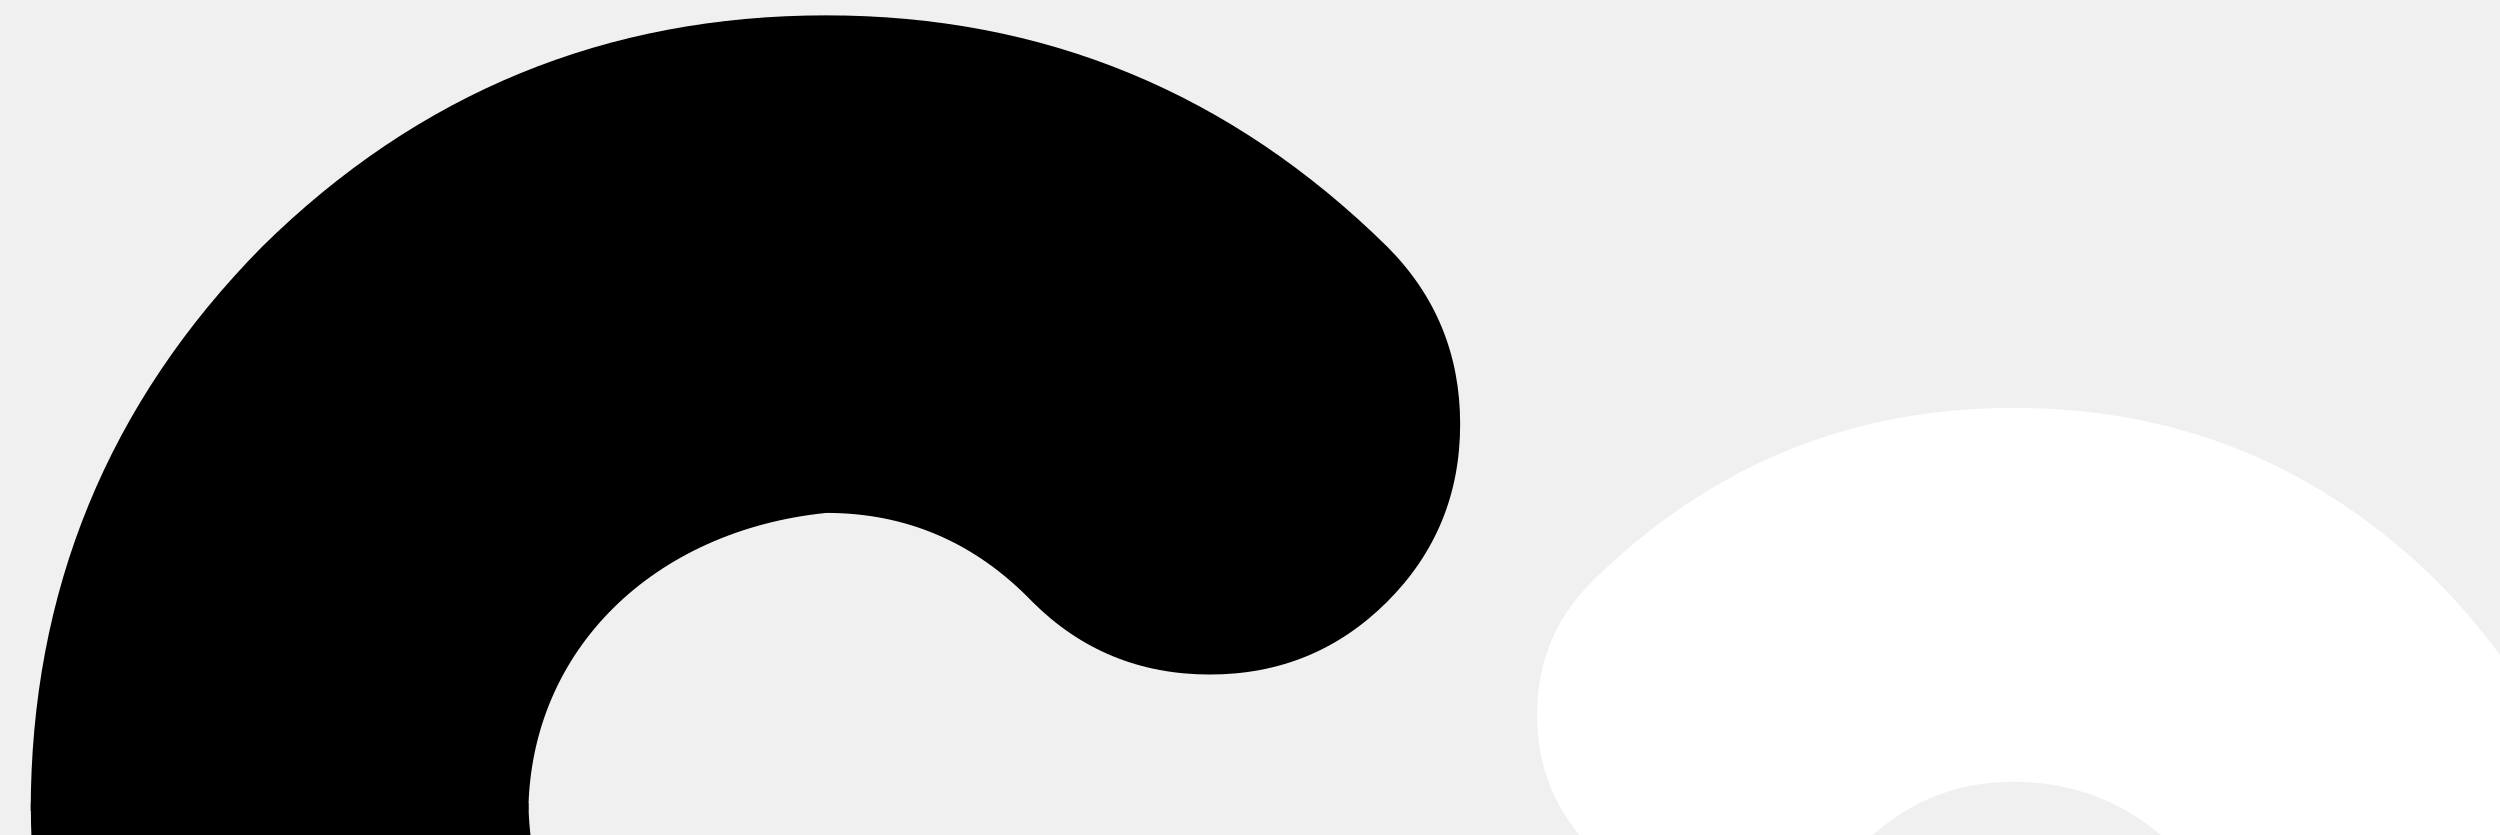
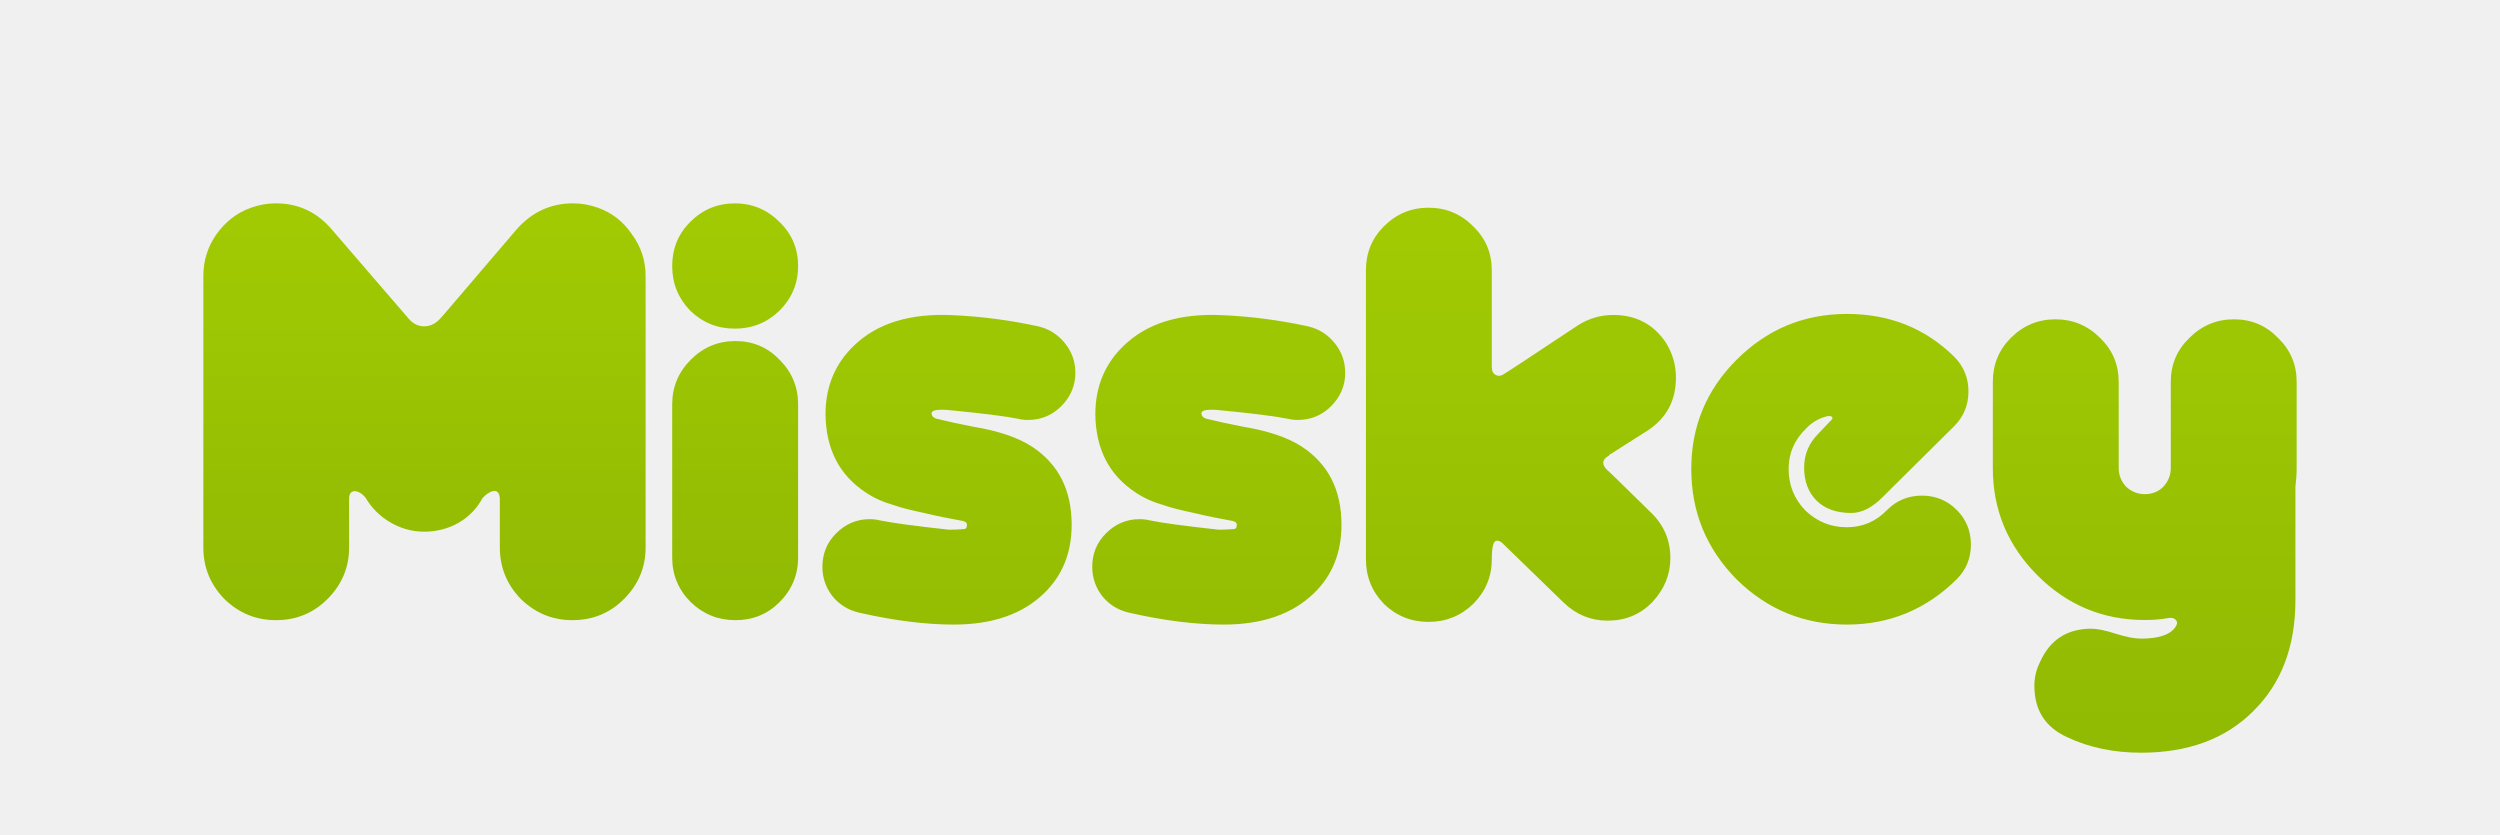
<svg xmlns="http://www.w3.org/2000/svg" id="svg10" version="1.1" viewBox="0 0 162.642 54.261" height="205.08" width="614.71">
  <style>
		#g8 { 
    	animation-name: floating;
    	animation-duration: 3s;
    	animation-iteration-count: infinite;
   	 	animation-timing-function: ease-in-out;
		}
 
		@keyframes floating {
    	0% { transform: translate(0,  0px); }
    	50% { transform: translate(0, -5px); }
    	100% { transform: translate(0, 0px); }
		}
	</style>
  <linearGradient id="myGradient" gradientTransform="rotate(90)">
    <stop offset="5%" stop-color="#A1CA03" />
    <stop offset="95%" stop-color="#91BA03" />
  </linearGradient>
  <defs id="defs14" />
-   <g transform="matrix(.26953 0 0 .26953 -55.341 -52.023)">
-     <g fill="#fff" fill-rule="nonzero">
-       <path d="m1325.8 196.72c-16.13 0-29.96 5.766-41.48 17.289-11.14 11.142-16.829 24.778-16.72 40.91l1.792 264.8c0.109 16.141 5.58 29.977 16.72 41.5 11.52 11.142 25.35 16.713 41.48 16.713 16.15 0 29.97-5.571 41.5-16.713 11.52-11.523 17.29-25.353 17.29-41.486 0-11.523 1.53-17.281 4.59-17.281 1.55 0 3.09 0.57 4.62 1.713l57.62 55.895c11.52 11.142 25.16 16.713 40.91 16.713 16.51 0 30.34-5.765 41.49-17.288 11.14-11.914 16.71-25.55 16.71-40.911 0-16.522-5.95-30.546-17.86-42.069-26.13-25.741-39.76-38.989-40.91-39.751-5-5-4.81-9.225 0.57-12.682l1.16-0.576v-0.568l36.3-23.054c17.28-11.523 25.93-27.849 25.93-48.971 0-11.523-3.08-22.282-9.22-32.281-11.52-17.284-27.85-25.932-48.98-25.932-11.52 0-22.28 3.077-32.26 9.22-44.56 29.588-67.62 44.767-69.16 45.538-2.68 1.914-5.18 2.289-7.48 1.137-2.7-1.152-3.97-3.648-4.05-7.485l-1.792-86.179c-0.335-16.129-5.76-29.768-17.28-40.91-11.52-11.523-25.35-17.289-41.49-17.289zm390.58 95.015c-39.95 0-74.13 14.211-102.56 42.638-28.05 28.046-42.07 61.851-42.07 101.42 0 39.95 14.02 74.137 42.07 102.56 28.43 28.045 62.61 42.069 102.56 42.069 39.57 0 73.57-14.024 102-42.069 8.83-8.838 13.25-19.586 13.25-32.252 0-12.684-4.42-23.443-13.25-32.28-8.84-8.828-19.6-13.243-32.26-13.243-12.69 0-23.45 4.415-32.28 13.243-10.37 10.761-22.86 16.136-37.46 16.136-14.97 0-27.84-5.183-38.6-15.553-10.38-10.761-15.57-23.635-15.57-38.615 0-14.589 5.39-27.075 16.15-37.455 5.38-5.762 11.91-9.6 19.58-11.523 1.94-0.381 3.47-0.194 4.62 0.568 0.77 1.162 0.38 2.317-1.16 3.469l-11.52 12.099c-8.84 8.838-13.26 19.406-13.26 31.691 0 12.675 3.84 22.853 11.52 30.538 7.68 7.686 18.44 11.523 32.28 11.523 9.6 0 19.2-4.795 28.8-14.394l66.85-66.267c8.84-8.847 13.26-19.608 13.26-32.274 0-12.684-4.42-23.438-13.26-32.266-26.89-26.512-60.12-39.766-99.69-39.766zm193.8 4.998c-16.13 0-29.96 5.765-41.48 17.288-11.14 11.133-16.71 24.769-16.71 40.91v80.094c0 38.797 13.82 72.022 41.47 99.677 27.67 27.655 60.91 41.486 99.7 41.486 7.69 0 14.8-0.577 21.33-1.72 3.84-0.772 6.52-2e-3 8.05 2.303 1.16 1.533 0.77 3.646-1.14 6.341-5 6.914-15.57 10.371-31.7 10.371-6.14 0-14.01-1.537-23.62-4.613-9.6-3.076-17.09-4.614-22.47-4.614-22.67 0-38.61 10.379-47.83 31.129-3.45 6.914-5.19 14.21-5.19 21.895 0 22.665 10.19 38.609 30.55 47.827 20.36 9.599 43.21 14.395 68.56 14.395 43.8 0 78.56-12.866 104.29-38.607 52.131-63.868 39.2-128.28 39.2-208.59 0.01-31.902 0.636-64.674 1.14-97.374 0.248-16.13-5.75-29.768-17.28-40.91-11.14-11.523-24.77-17.288-40.91-17.288s-29.97 5.765-41.5 17.288c-11.52 11.133-17.28 24.769-17.28 40.91v80.094c0 6.523-2.31 12.281-6.92 17.28-4.6 4.61-10.36 6.917-17.28 6.917-6.53 0-12.29-2.307-17.28-6.917-4.61-4.999-6.92-10.757-6.92-17.28v-80.094c0-16.132-5.76-29.768-17.28-40.91-11.53-11.523-25.37-17.288-41.5-17.288zm-992.5-100.01c-16.142 0-29.978 5.766-41.501 17.289-11.523 11.532-17.429 25.367-17.281 41.508l2.399 261.14c0.148 16.14 5.758 29.977 17.281 41.5 11.532 11.143 25.369 16.713 41.501 16.713 16.151 0 29.797-5.57 40.939-16.713 11.523-11.523 17.429-25.36 17.281-41.5l-2.399-261.14c-0.148-16.15-5.758-29.985-17.281-41.508-11.151-11.523-24.798-17.289-40.939-17.289z" />
-       <path d="m849.83 520.46m-158.51 59.031c39.859 0 73.962-14.179 102.33-42.541 27.986-27.982 41.974-61.71 41.974-101.19 0-39.859-13.988-73.968-41.974-102.33-28.365-27.981-62.467-41.973-102.33-41.973-39.48 0-73.403 13.992-101.77 41.973-8.81 8.818-13.22 19.542-13.22 32.179 0 12.655 4.41 23.39 13.22 32.206 8.82 8.808 19.556 13.213 32.187 13.213 12.661 0 23.397-4.405 32.207-13.213 10.347-10.736 22.808-16.099 37.375-16.099 14.936 0 27.777 5.171 38.512 15.518 10.356 10.736 15.535 23.581 15.535 38.527 0 14.556-5.378 27.014-16.113 37.37-5.367 5.749-11.883 9.578-19.536 11.497-1.935 0.38-3.462 0.194-4.609-0.567-0.768-1.159-0.379-2.312 1.157-3.461l11.494-12.072c8.82-8.818 13.23-19.362 13.23-31.619 0-12.646-3.831-22.801-11.494-30.468-7.662-7.668-18.398-11.497-32.207-11.497-9.578 0-19.157 4.784-28.735 14.361l-66.698 66.116c-8.82 8.827-13.23 19.563-13.23 32.201 0 12.655 4.41 23.385 13.23 32.193 26.829 26.452 59.984 39.676 99.463 39.676z" stroke-width="3.771" />
+   <g id="g8" fill="url('#myGradient')" word-spacing="0" letter-spacing="0" font-family="OTADESIGN Rounded" font-weight="400">
+     <g id="g4" style="line-height:476.695px;-inkscape-font-specification:'OTADESIGN Rounded'">
+       <path id="path2" font-size="141.034" aria-label="Mi" d="m 27.595,34.59 c -1.676,0.006 -3.115,-1.004 -3.793,-2.179 -0.363,-0.513 -1.08,-0.696 -1.09,0 v 3.214 c 0,1.291 -0.47,2.408 -1.412,3.35 -0.915,0.914 -2.031,1.371 -3.35,1.371 -1.29,0 -2.407,-0.457 -3.349,-1.372 -0.914,-0.941 -1.372,-2.058 -1.372,-3.349 V 17.95 c 0,-0.995 0.283,-1.896 0.848,-2.703 0.591,-0.834 1.345,-1.413 2.26,-1.735 0.517,-0.189 1.063,-0.285 1.613,-0.283 1.453,0 2.664,0.565 3.632,1.695 l 4.832,5.608 c 0.108,0.08 0.424,0.697 1.18,0.697 0.758,0 1.115,-0.617 1.222,-0.698 l 4.791,-5.607 c 0.996,-1.13 2.22,-1.695 3.673,-1.695 0.538,0 1.076,0.094 1.614,0.283 0.914,0.322 1.654,0.9 2.22,1.735 0.591,0.807 0.887,1.708 0.887,2.703 v 17.675 c 0,1.291 -0.47,2.408 -1.412,3.35 -0.915,0.914 -2.032,1.371 -3.35,1.371 -1.291,0 -2.407,-0.457 -3.35,-1.372 -0.914,-0.941 -1.371,-2.058 -1.371,-3.349 v -3.214 c -0.08,-0.877 -0.855,-0.324 -1.13,0 -0.726,1.345 -2.118,2.173 -3.793,2.18 z M 47.806,21.38 c -1.13,0 -2.098,-0.39 -2.905,-1.17 -0.78,-0.807 -1.17,-1.775 -1.17,-2.905 0,-1.13 0.39,-2.085 1.17,-2.865 0.807,-0.807 1.775,-1.21 2.905,-1.21 1.13,0 2.099,0.403 2.906,1.21 0.807,0.78 1.21,1.735 1.21,2.865 0,1.13 -0.403,2.098 -1.21,2.905 -0.807,0.78 -1.776,1.17 -2.906,1.17 z m 0.04,0.808 c 1.13,0 2.085,0.403 2.866,1.21 0.807,0.807 1.21,1.775 1.21,2.906 v 9.967 c 0,1.13 -0.403,2.098 -1.21,2.905 -0.78,0.78 -1.735,1.17 -2.866,1.17 -1.129,0 -2.098,-0.39 -2.905,-1.17 -0.807,-0.807 -1.21,-1.775 -1.21,-2.905 v -9.967 c 0,-1.13 0.403,-2.099 1.21,-2.906 0.807,-0.807 1.775,-1.21 2.905,-1.21 z" style="font-size:141.034px;-inkscape-font-specification:'OTADESIGN Rounded'" />
    </g>
-   </g>
-   <g transform="matrix(5.1113 0 0 5.1113 -6.6657 -430.85)" fill-rule="nonzero" stroke-width=".265">
-     <path d="m1.696 94.514c0 2.797 0.981 5.19 2.945 7.18 1.99 1.963 4.383 2.945 7.18 2.945 2.77 0 5.15-0.982 7.141-2.945 0.618-0.619 0.928-1.371 0.928-2.258 0-0.888-0.309-1.641-0.928-2.26-0.619-0.618-1.372-0.927-2.258-0.927-0.888 0-1.642 0.309-2.26 0.927-0.726 0.753-1.6 1.13-2.622 1.13-2.194-0.224-3.765-1.737-3.792-3.792-1.791-0.332-2.507-0.063-6.333 0z" />
-     <path d="m1.695 94.614c0-2.797 0.981-5.19 2.945-7.18 1.99-1.963 4.383-2.945 7.18-2.945 2.77 0 5.15 0.982 7.141 2.945 0.618 0.619 0.928 1.371 0.928 2.258 0 0.888-0.309 1.641-0.928 2.26-0.619 0.618-1.372 0.927-2.258 0.927-0.888 0-1.642-0.309-2.26-0.927-0.726-0.753-1.6-1.13-2.622-1.13-2.194 0.224-3.765 1.737-3.792 3.792-1.791 0.332-2.507 0.063-6.333 0z" clip-rule="evenodd" stroke-linejoin="round" stroke-miterlimit="2" />
-   </g>
-   <g transform="matrix(3.6954 0 0 3.6954 208.34 -284.25)" clip-rule="evenodd" fill-rule="nonzero" stroke-linejoin="round" stroke-miterlimit="2" stroke-width=".265">
-     <path d="m1.696 94.514c0 2.797 0.981 5.19 2.945 7.18 1.99 1.963 4.383 2.945 7.18 2.945 2.77 0 5.15-0.982 7.141-2.945 0.618-0.619 0.928-1.371 0.928-2.258 0-0.888-0.309-1.641-0.928-2.26-0.619-0.618-1.372-0.927-2.258-0.927-0.888 0-1.642 0.309-2.26 0.927-0.726 0.753-1.6 1.13-2.622 1.13-2.194-0.224-3.765-1.737-3.792-3.792-1.791-0.332-2.507-0.063-6.333 0z" />
-     <path d="m1.695 94.614c0-2.797 0.981-5.19 2.945-7.18 1.99-1.963 4.383-2.945 7.18-2.945 2.77 0 5.15 0.982 7.141 2.945 0.618 0.619 0.928 1.371 0.928 2.258 0 0.888-0.309 1.641-0.928 2.26-0.619 0.618-1.372 0.927-2.258 0.927-0.888 0-1.642-0.309-2.26-0.927-0.726-0.753-1.6-1.13-2.622-1.13-2.194 0.224-3.765 1.737-3.792 3.792-1.791 0.332-2.507 0.063-6.333 0z" clip-rule="evenodd" stroke-linejoin="round" stroke-miterlimit="2" />
+     <path id="path6" d="M60.925 27.24q.968.243 2.42.525 2.42.403 3.792 1.29 2.582 1.695 2.582 5.083 0 2.743-1.815 4.478-2.098 2.017-5.85 2.017-2.742 0-6.13-.767-1.09-.242-1.776-1.089-.645-.847-.645-1.896 0-1.29.887-2.178.928-.928 2.179-.928.363 0 .685.081 1.17.242 4.478.605.444 0 .968-.04.202 0 .202-.242.04-.202-.242-.283-1.372-.242-2.542-.524-1.33-.282-1.896-.484-1.129-.323-1.895-.847-2.582-1.694-2.622-5.083 0-2.702 1.855-4.477 2.26-2.179 6.414-1.977 2.783.121 5.567.726 1.048.242 1.734 1.09.686.846.686 1.936 0 1.25-.928 2.178-.887.887-2.178.887-.323 0-.645-.08-1.17-.242-4.518-.565-.404-.04-.767 0-.323.04-.323.242.04.242.323.323zm17.555 0q.968.243 2.42.525 2.42.403 3.792 1.29 2.581 1.695 2.581 5.083 0 2.743-1.815 4.478-2.098 2.017-5.849 2.017-2.743 0-6.131-.767-1.09-.242-1.775-1.089-.646-.847-.646-1.896 0-1.29.888-2.178.927-.928 2.178-.928.363 0 .686.081 1.17.242 4.477.605.444 0 .968-.04.202 0 .202-.242.04-.202-.242-.283-1.371-.242-2.541-.524-1.331-.282-1.896-.484-1.13-.323-1.896-.847-2.582-1.694-2.622-5.083 0-2.702 1.855-4.477 2.26-2.179 6.414-1.977 2.784.121 5.567.726 1.049.242 1.735 1.09.685.846.685 1.936 0 1.25-.927 2.178-.888.887-2.179.887-.322 0-.645-.08-1.17-.242-4.518-.565-.403-.04-.767 0-.322.04-.322.242.04.242.322.323zm26.075 3.335q.12.08 2.864 2.783 1.25 1.21 1.25 2.945 0 1.613-1.17 2.864-1.17 1.21-2.904 1.21-1.654 0-2.864-1.17l-4.034-3.913q-.161-.12-.323-.12-.322 0-.322 1.21 0 1.694-1.21 2.904-1.21 1.17-2.905 1.17-1.694 0-2.904-1.17-1.17-1.21-1.17-2.905V17.586q0-1.694 1.17-2.864 1.21-1.21 2.904-1.21t2.904 1.21q1.21 1.17 1.21 2.864v6.293q0 .403.283.524.242.121.524-.08.162-.081 4.841-3.188 1.049-.645 2.259-.645 2.219 0 3.429 1.815.645 1.05.645 2.26 0 2.218-1.815 3.428l-2.541 1.614v.04l-.081.04q-.565.363-.04.888zm15.599 10.058q-4.195 0-7.18-2.945-2.945-2.985-2.945-7.18 0-4.155 2.945-7.1 2.985-2.985 7.18-2.985 4.155 0 6.979 2.784.928.927.928 2.259 0 1.33-.928 2.259l-4.68 4.639q-1.008 1.008-2.016 1.008-1.453 0-2.26-.807-.806-.807-.806-2.138 0-1.29.928-2.218l.806-.847q.162-.121.081-.243-.12-.08-.323-.04-.806.202-1.371.807-1.13 1.09-1.13 2.622 0 1.573 1.09 2.703 1.13 1.089 2.702 1.089 1.533 0 2.622-1.13.928-.927 2.26-.927 1.33 0 2.258.927.928.928.928 2.26 0 1.33-.928 2.258-2.985 2.945-7.14 2.945zm29.259-15.786v5.607q0 .564-.08 1.21v7.382q0 4.518-2.744 7.22-2.702 2.703-7.301 2.703-2.662 0-4.8-1.008-2.138-.968-2.138-3.348 0-.807.363-1.533.968-2.179 3.348-2.179.565 0 1.573.323 1.009.323 1.654.323 1.694 0 2.219-.726.201-.283.08-.444-.161-.242-.564-.161-.686.12-1.493.12-4.074 0-6.979-2.904-2.904-2.904-2.904-6.978v-5.607q0-1.695 1.17-2.864 1.21-1.21 2.904-1.21t2.905 1.21q1.21 1.17 1.21 2.864v5.607q0 .685.484 1.21.524.484 1.21.484.726 0 1.21-.484.484-.525.484-1.21v-5.607q0-1.695 1.21-2.864 1.21-1.21 2.905-1.21 1.694 0 2.864 1.21 1.21 1.17 1.21 2.864z" style="line-height:136.344px;-inkscape-font-specification:'OTADESIGN Rounded'" />
  </g>
</svg>
